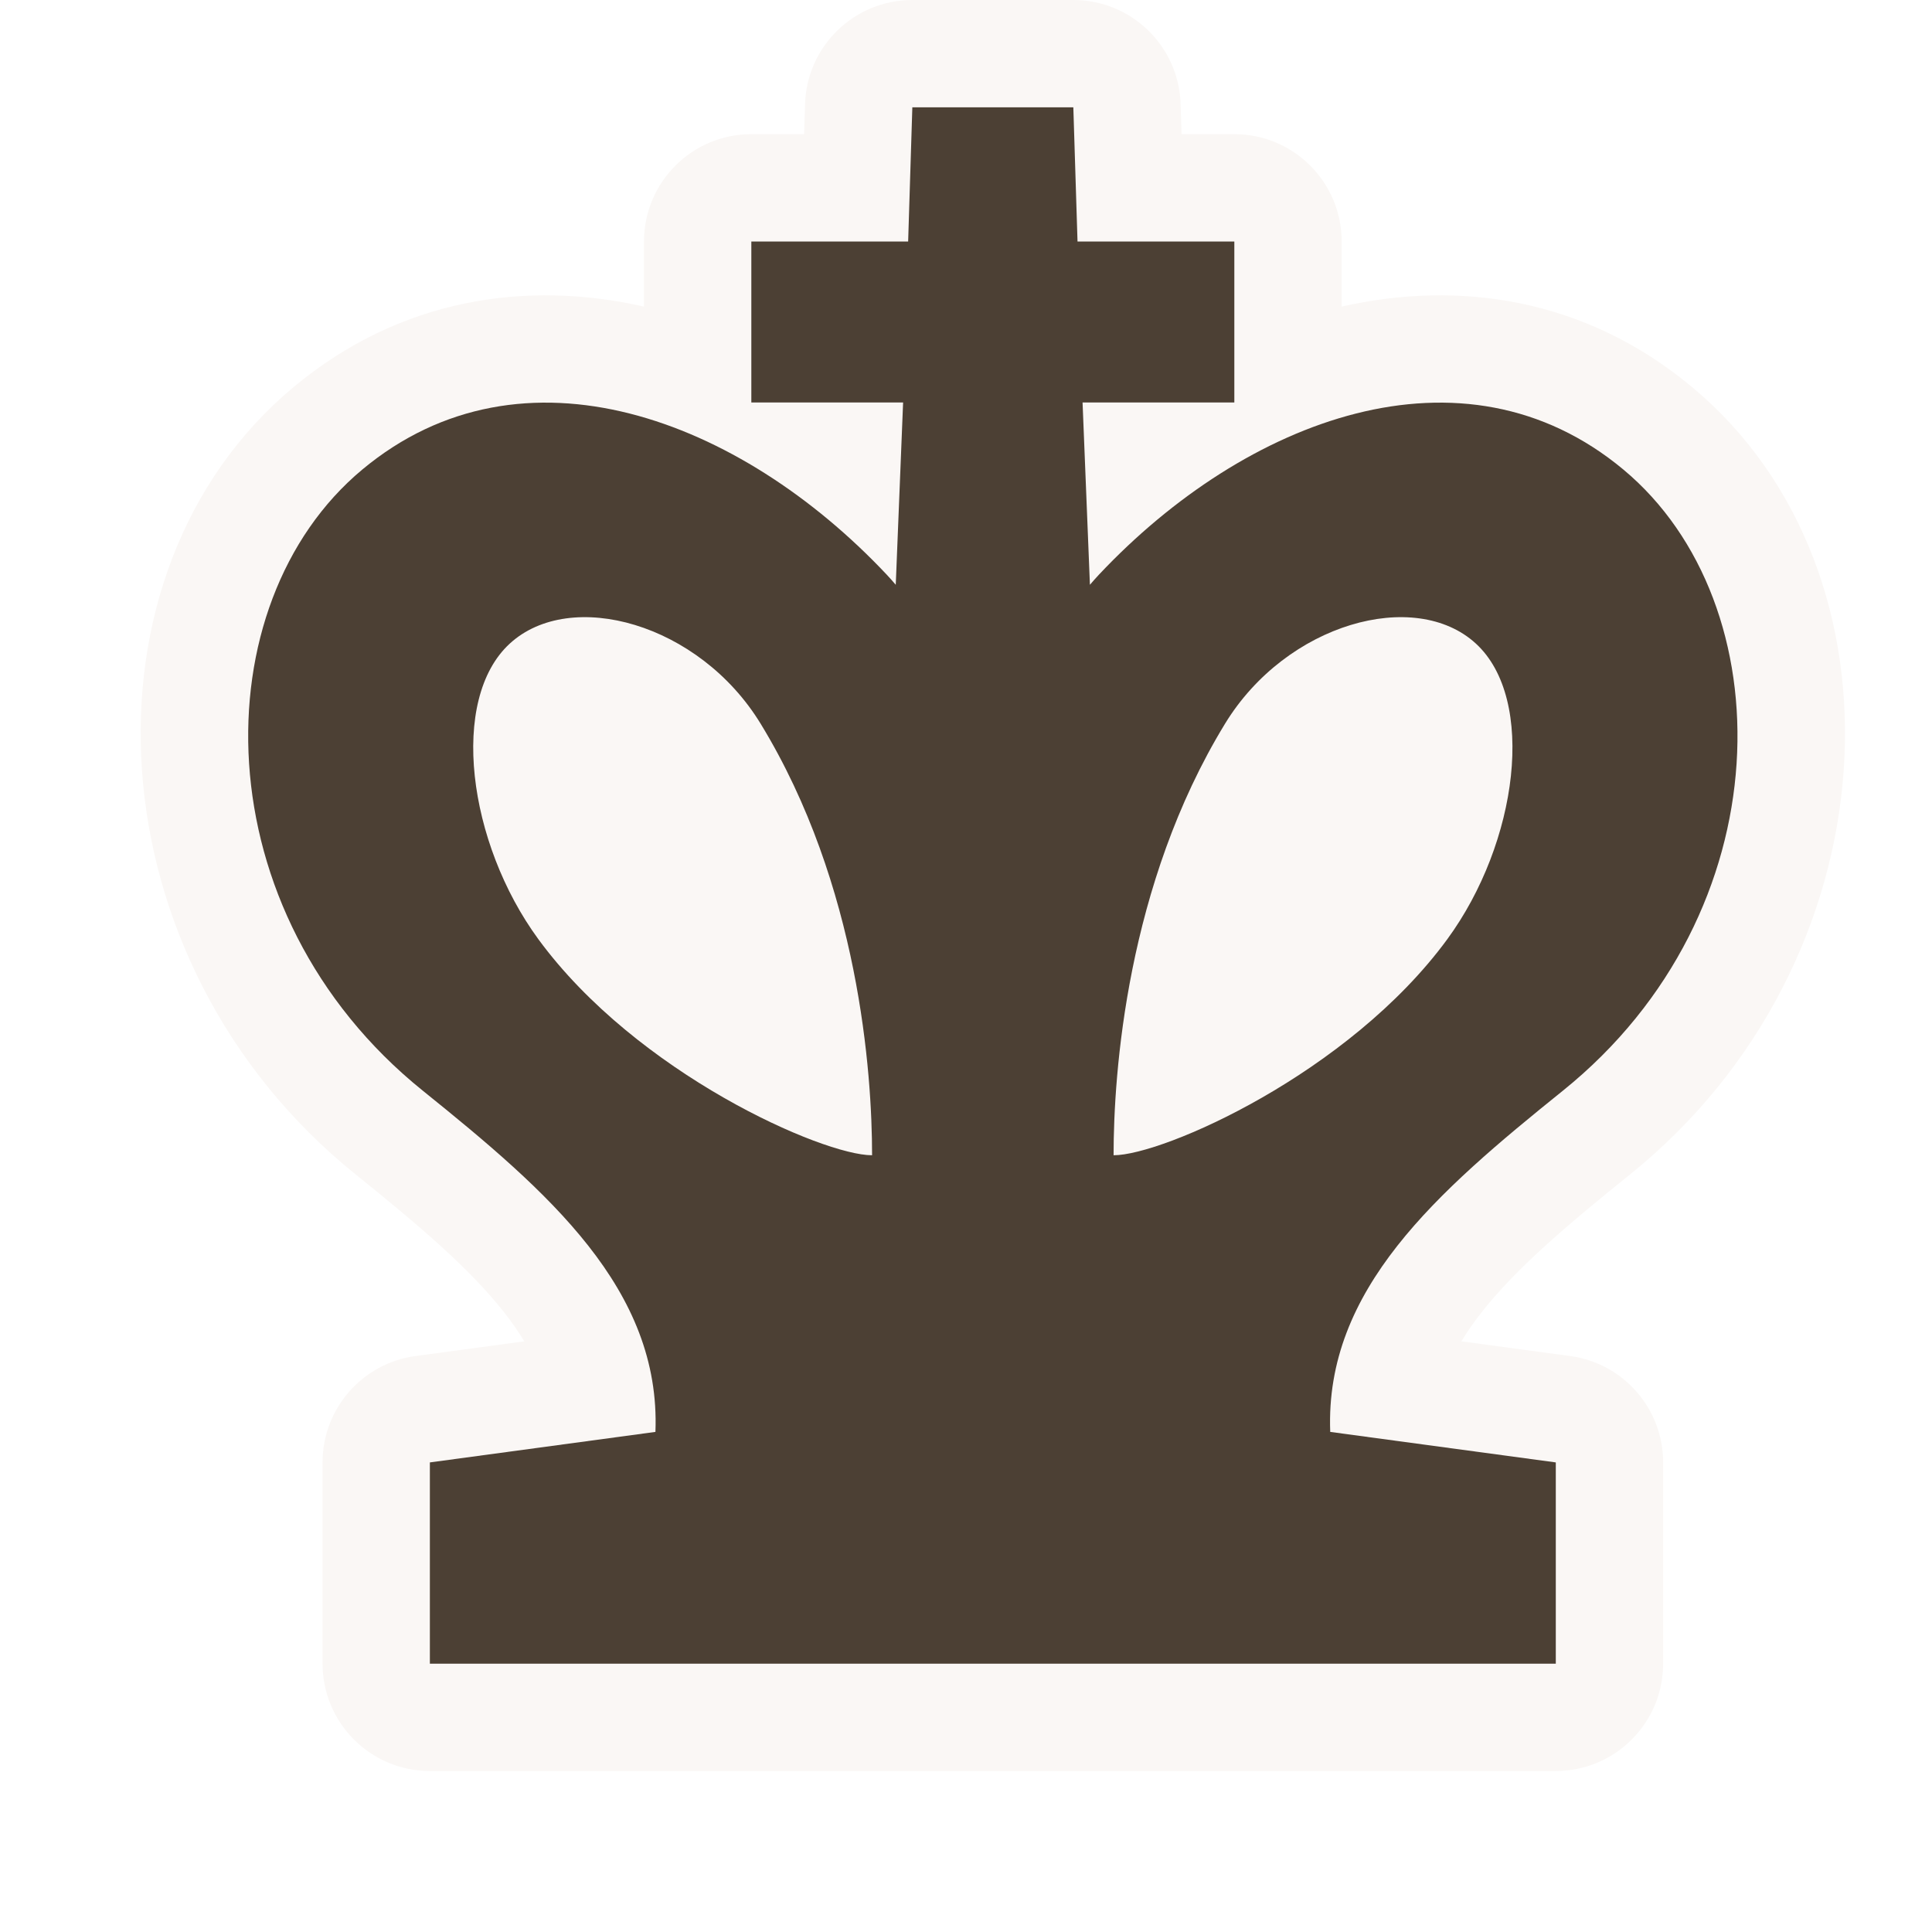
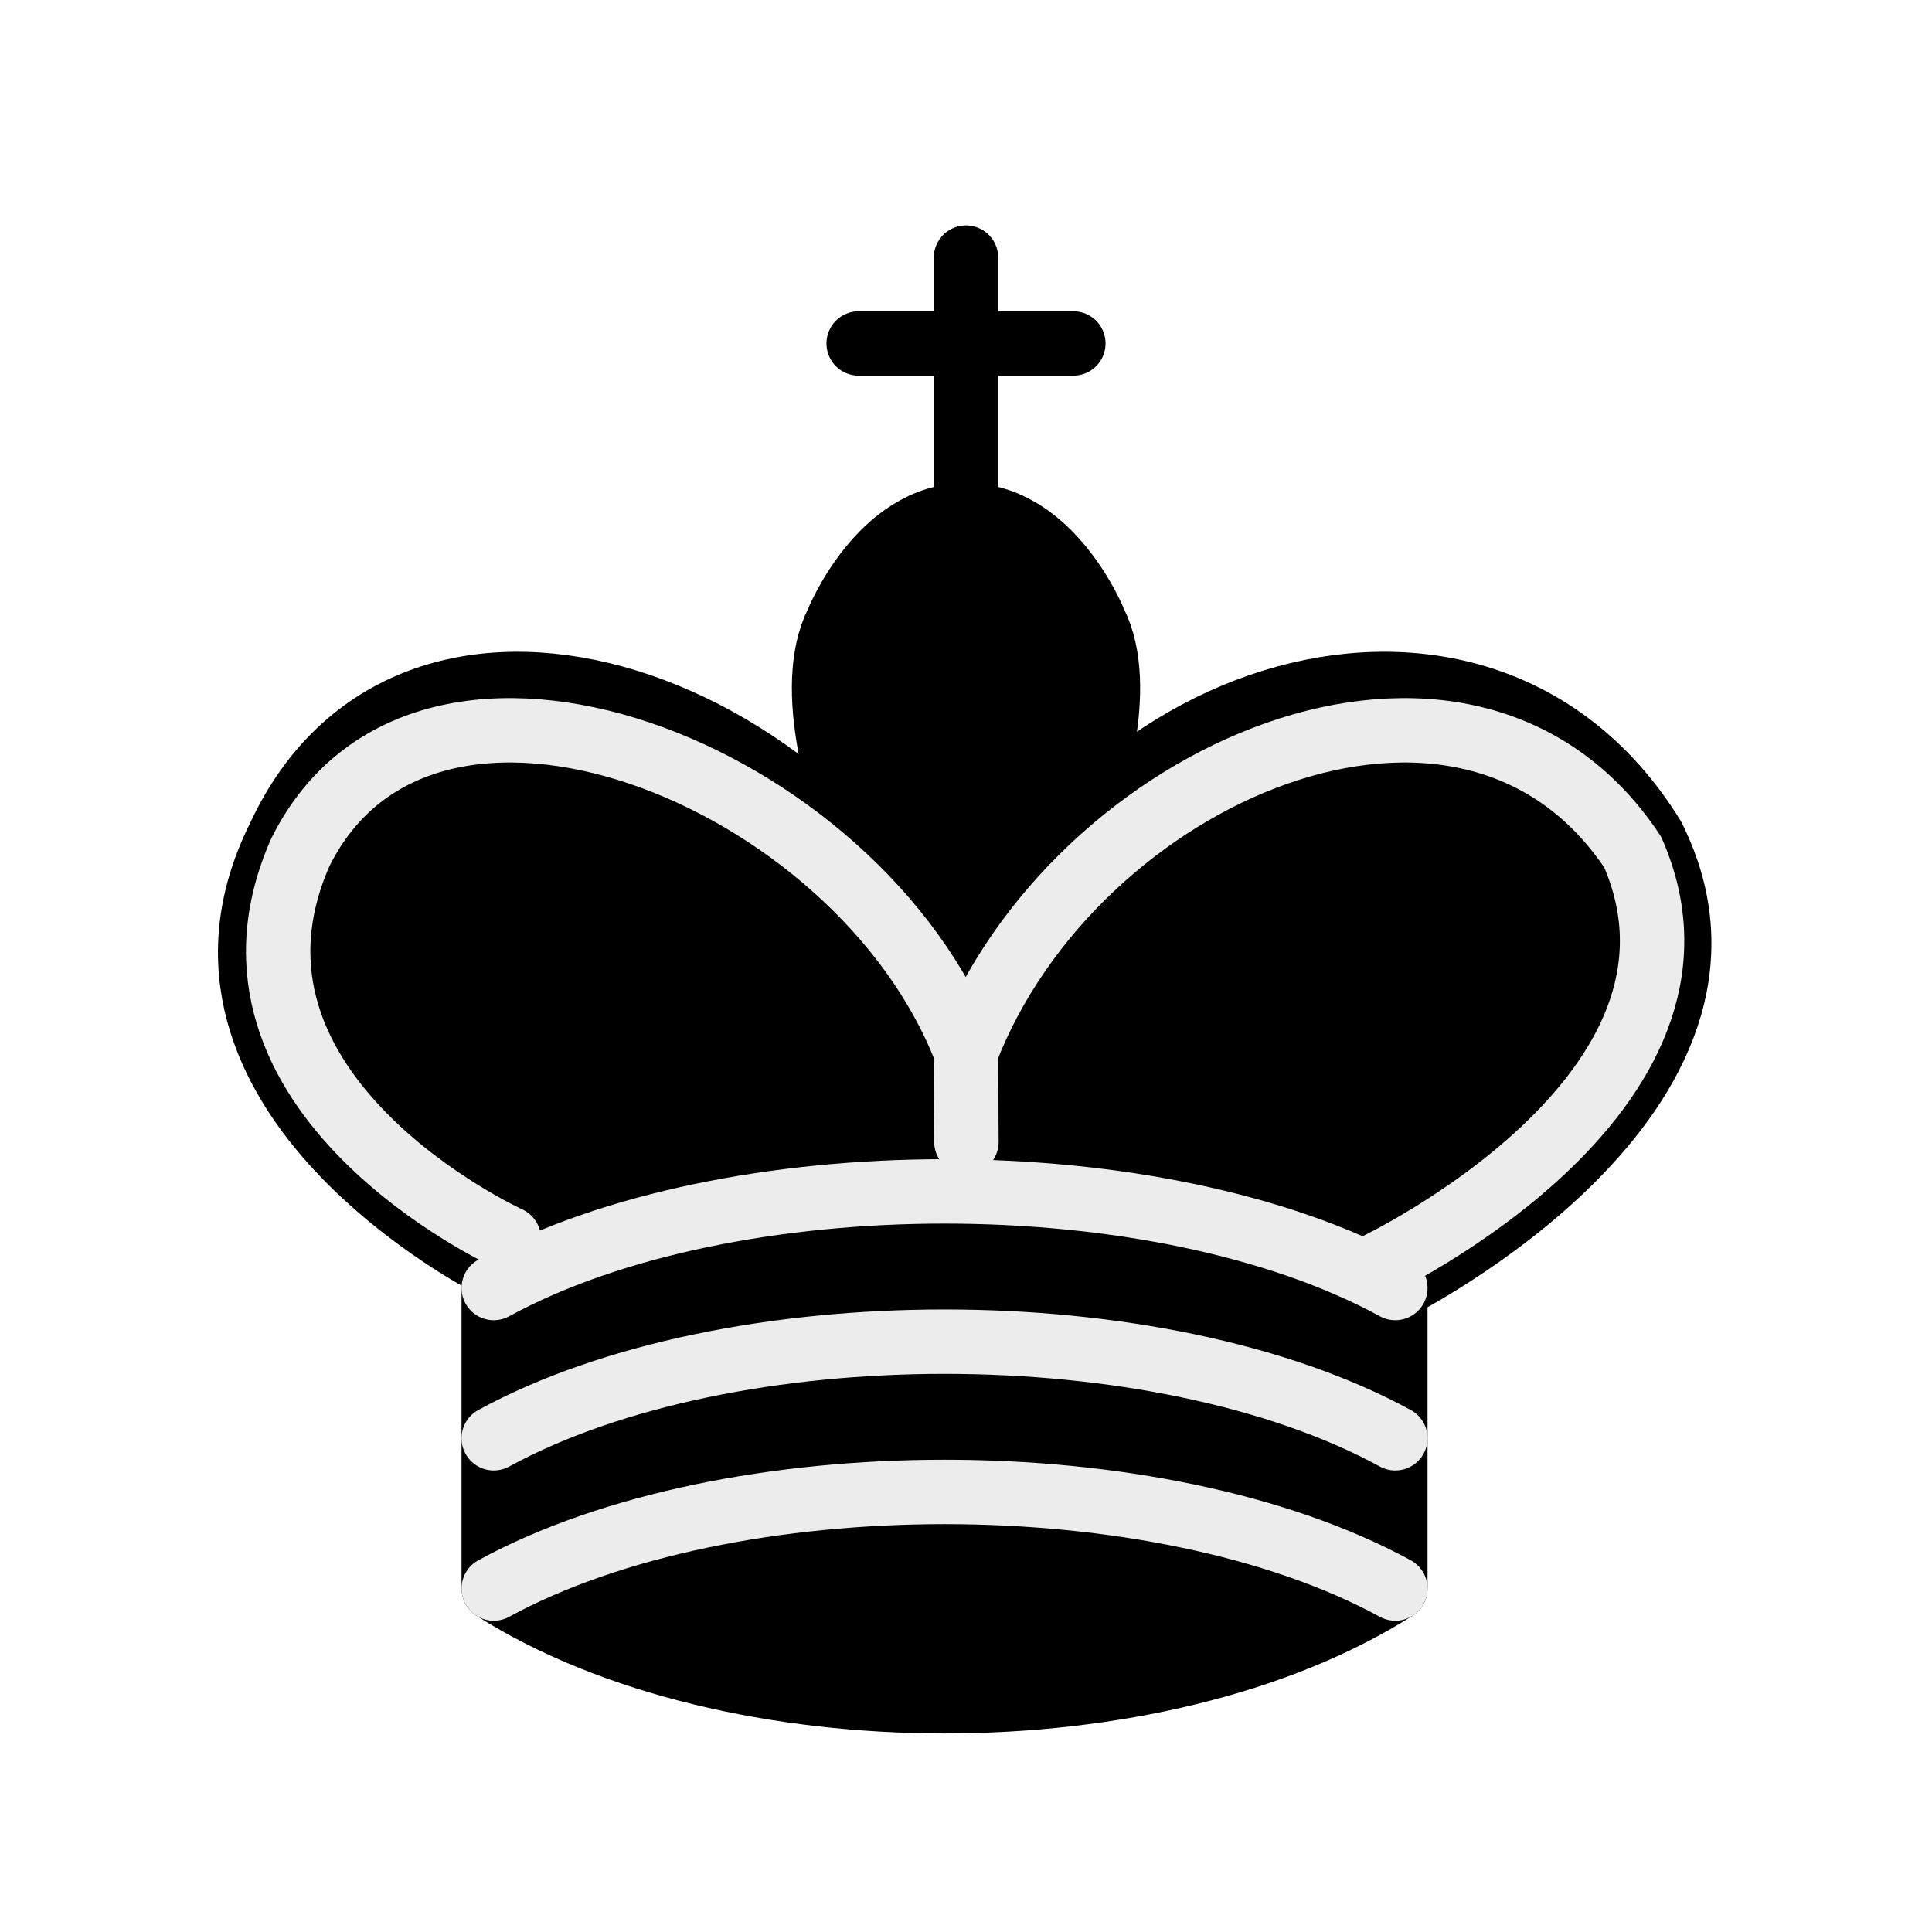
- <svg xmlns="http://www.w3.org/2000/svg" width="72" height="72" viewBox="0 0 72 72" fill="none">
-   <path fill-rule="evenodd" clip-rule="evenodd" d="M30.002 3.875C30.069 1.716 31.84 0 34 0H40C42.16 0 43.931 1.716 43.998 3.875L44.033 5H46C48.209 5 50 6.791 50 9V11.426C54.36 10.439 59.066 11.098 63.061 14.427C71.359 21.342 70.595 35.838 60.747 43.767C58.371 45.68 56.504 47.267 55.218 48.901C54.925 49.274 54.673 49.635 54.462 49.988L58.516 50.536C60.499 50.804 61.98 52.498 61.98 54.5V62C61.98 64.209 60.189 66 57.98 66H16.02C13.811 66 12.021 64.209 12.021 62V54.5C12.021 52.498 13.501 50.804 15.484 50.536L19.538 49.988C19.327 49.635 19.076 49.274 18.782 48.901C17.497 47.267 15.629 45.68 13.253 43.767C3.405 35.838 2.641 21.342 10.939 14.427C14.934 11.098 19.64 10.439 24 11.426V9C24 6.791 25.791 5 28 5H29.967L30.002 3.875Z" fill="#FAF7F5" />
-   <path fill-rule="evenodd" clip-rule="evenodd" d="M34 4H40L40.156 9H46V15H40.344L40.618 21.793C40.728 21.664 40.841 21.537 40.957 21.413C46.421 15.607 54.521 12.517 60.5 17.5C66.5 22.5 66.5 34 58.239 40.651C53.559 44.419 49.367 48.051 49.574 53.363L57.98 54.5V62H16.02V54.5L24.426 53.363C24.633 48.051 20.441 44.419 15.761 40.651C7.5 34 7.5 22.5 13.5 17.5C19.479 12.517 27.579 15.607 33.043 21.413C33.159 21.537 33.272 21.664 33.382 21.793L33.656 15H28V9H33.844L34 4ZM28.348 26.973C32.015 32.979 32.5 40 32.5 43.053C30.662 43.056 23.734 40.008 20.066 35.005C17.425 31.402 16.736 26.058 19 23.983C21.264 21.907 26.056 23.219 28.348 26.973ZM45.652 26.973C41.985 32.979 41.5 40 41.5 43.053C43.338 43.056 50.266 40.008 53.934 35.005C56.575 31.402 57.264 26.058 55 23.983C52.736 21.907 47.944 23.219 45.652 26.973Z" fill="#4C4034" />
+ <svg xmlns="http://www.w3.org/2000/svg" width="45" height="45">
+   <g fill="none" fill-rule="evenodd" stroke="#000" stroke-width="1.5" stroke-linecap="round" stroke-linejoin="round">
+     <path d="M22.5 11.63V6" stroke-linejoin="miter" />
+     <path d="M22.5 25s4.5-7.5 3-10.5c0 0-1-2.5-3-2.5s-3 2.5-3 2.5c-1.5 3 3 10.5 3 10.5" fill="#000" stroke-linecap="butt" stroke-linejoin="miter" />
+     <path d="M11.5 37c5.5 3.5 15.5 3.5 21 0v-7s9-4.5 6-10.5c-4-6.5-13.5-3.5-16 4V27v-3.5c-3.5-7.5-13-10.5-16-4-3 6 5 10 5 10V37z" fill="#000" />
+     <path d="M20 8h5" stroke-linejoin="miter" />
+     <path d="M32 29.5s8.5-4 6.03-9.65C34.15 14 25 18 22.5 24.5l.01 2.1-.01-2.1C20 18 9.906 14 6.997 19.85c-2.497 5.65 4.853 9 4.853 9" stroke="#ececec" />
+     <path d="M11.5 30c5.5-3 15.5-3 21 0m-21 3.5c5.5-3 15.5-3 21 0m-21 3.5c5.5-3 15.5-3 21 0" stroke="#ececec" />
+   </g>
</svg>
